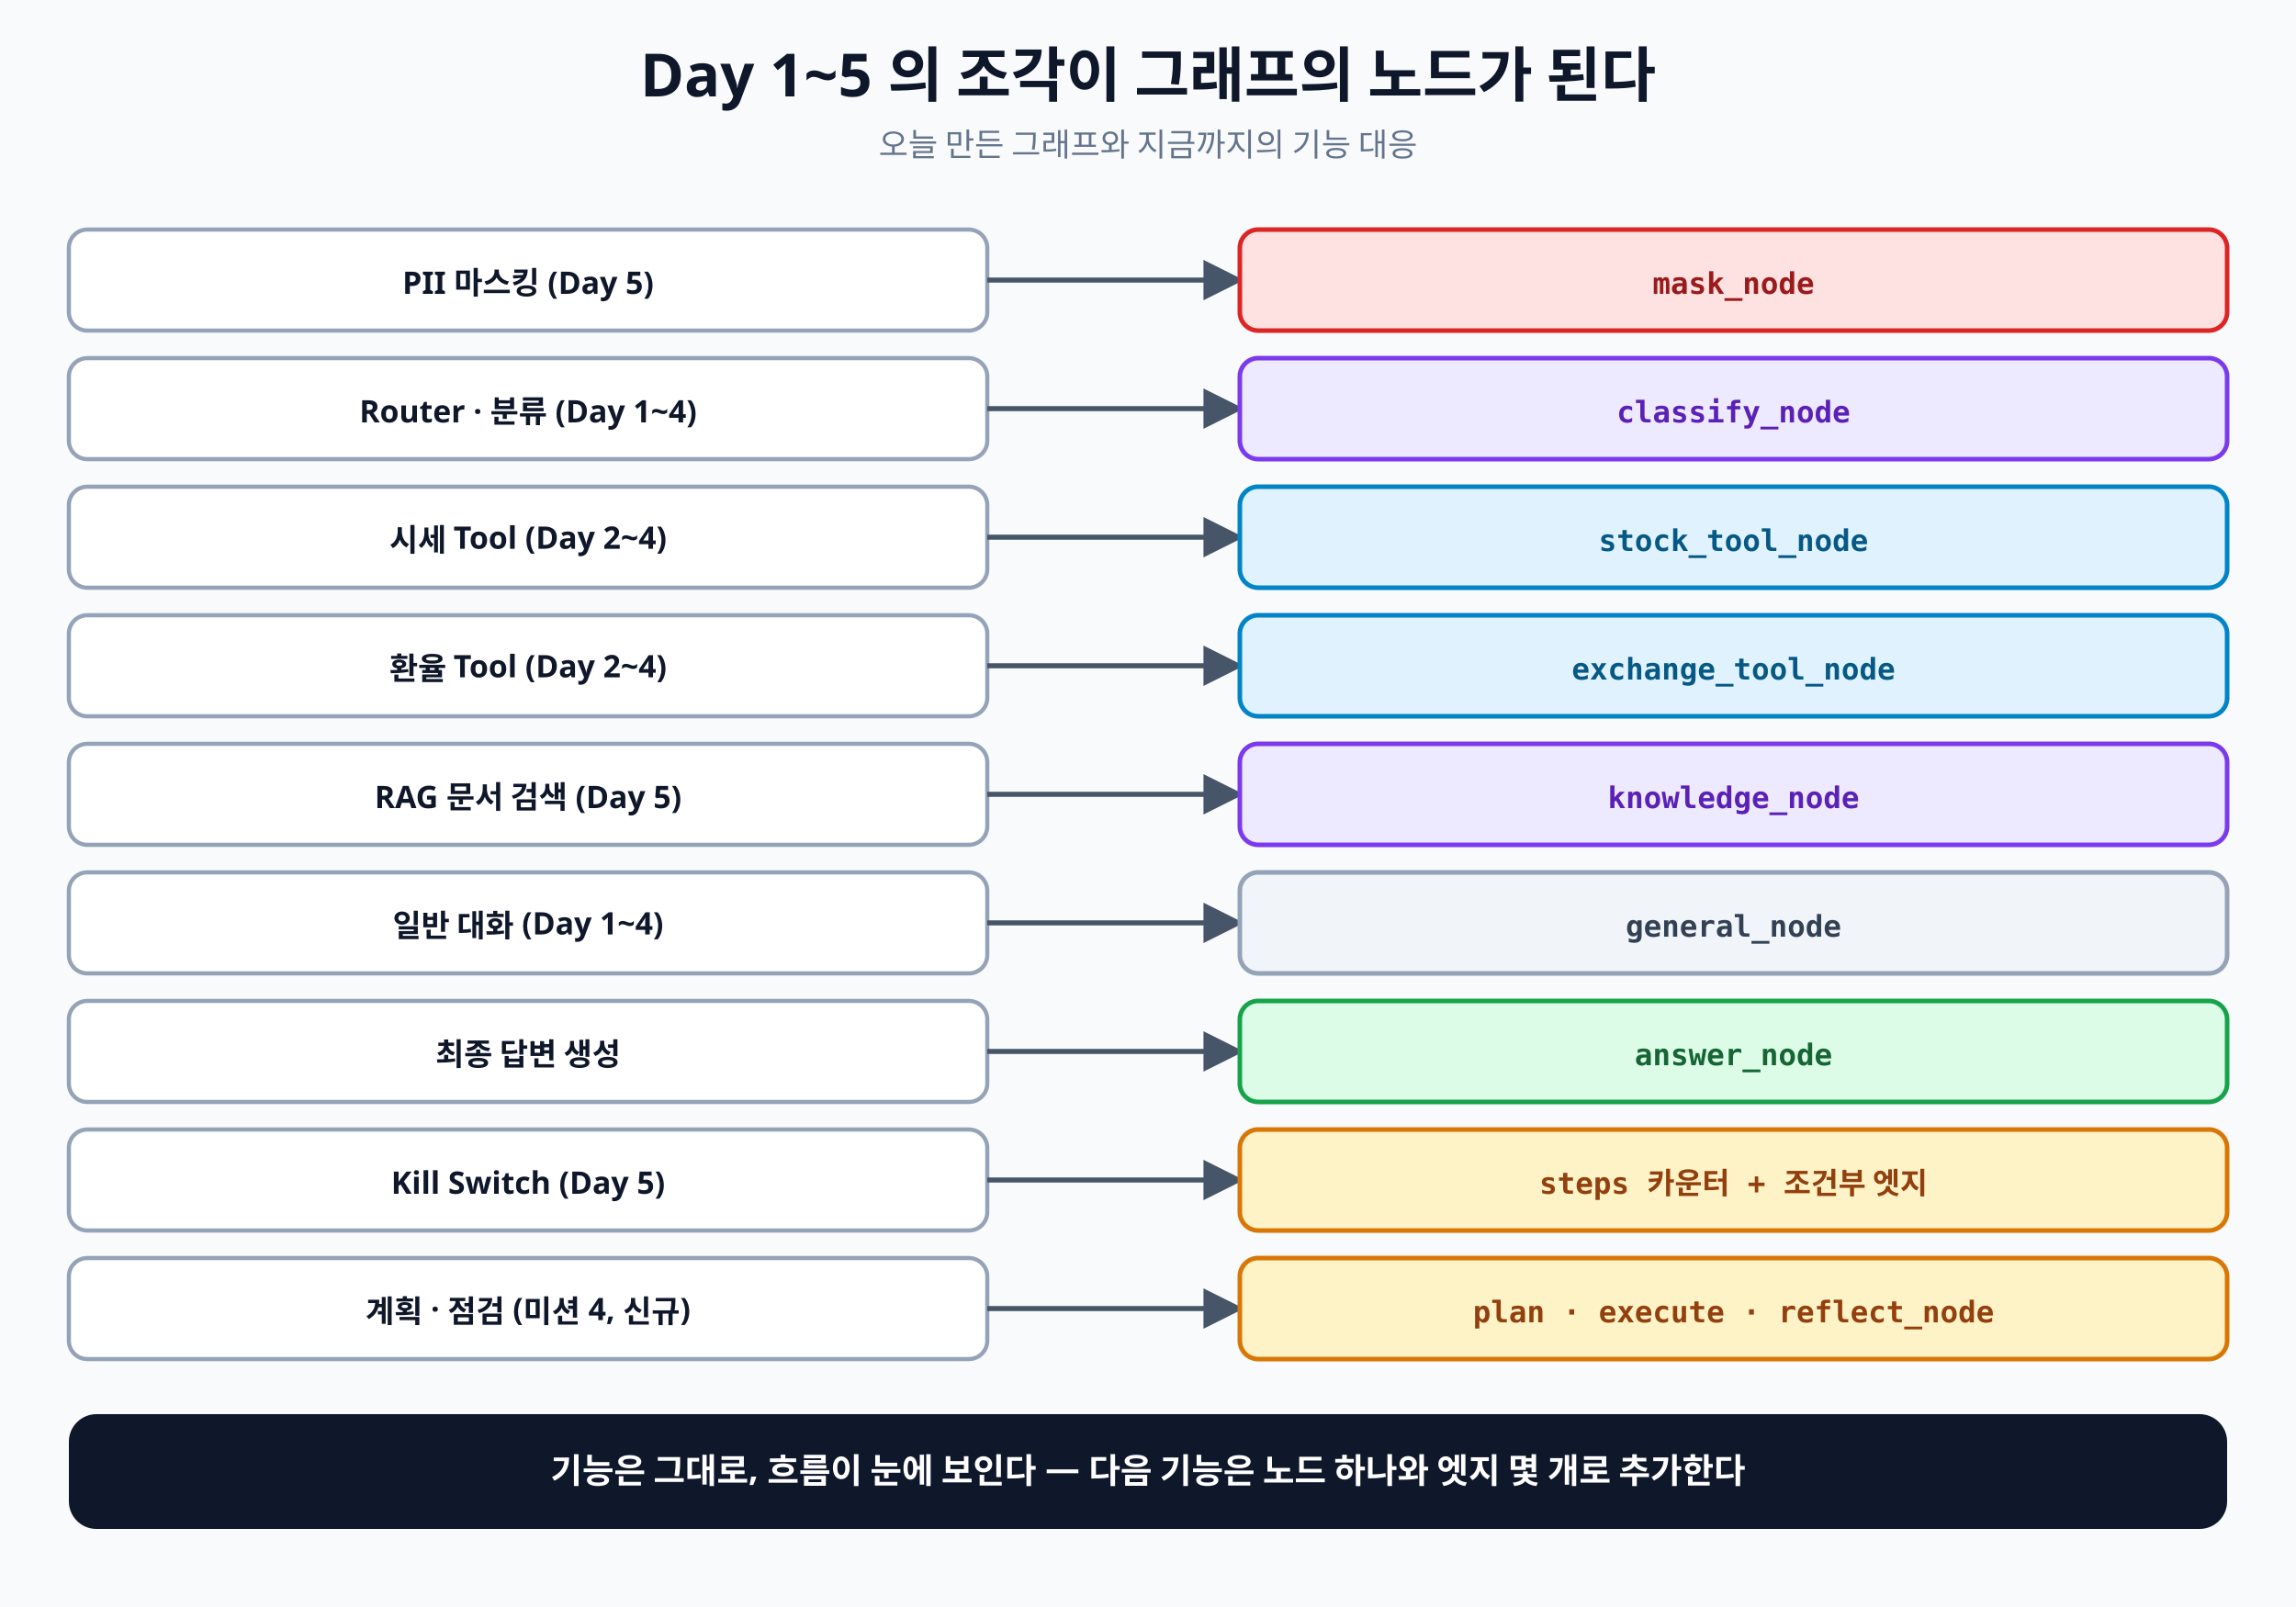
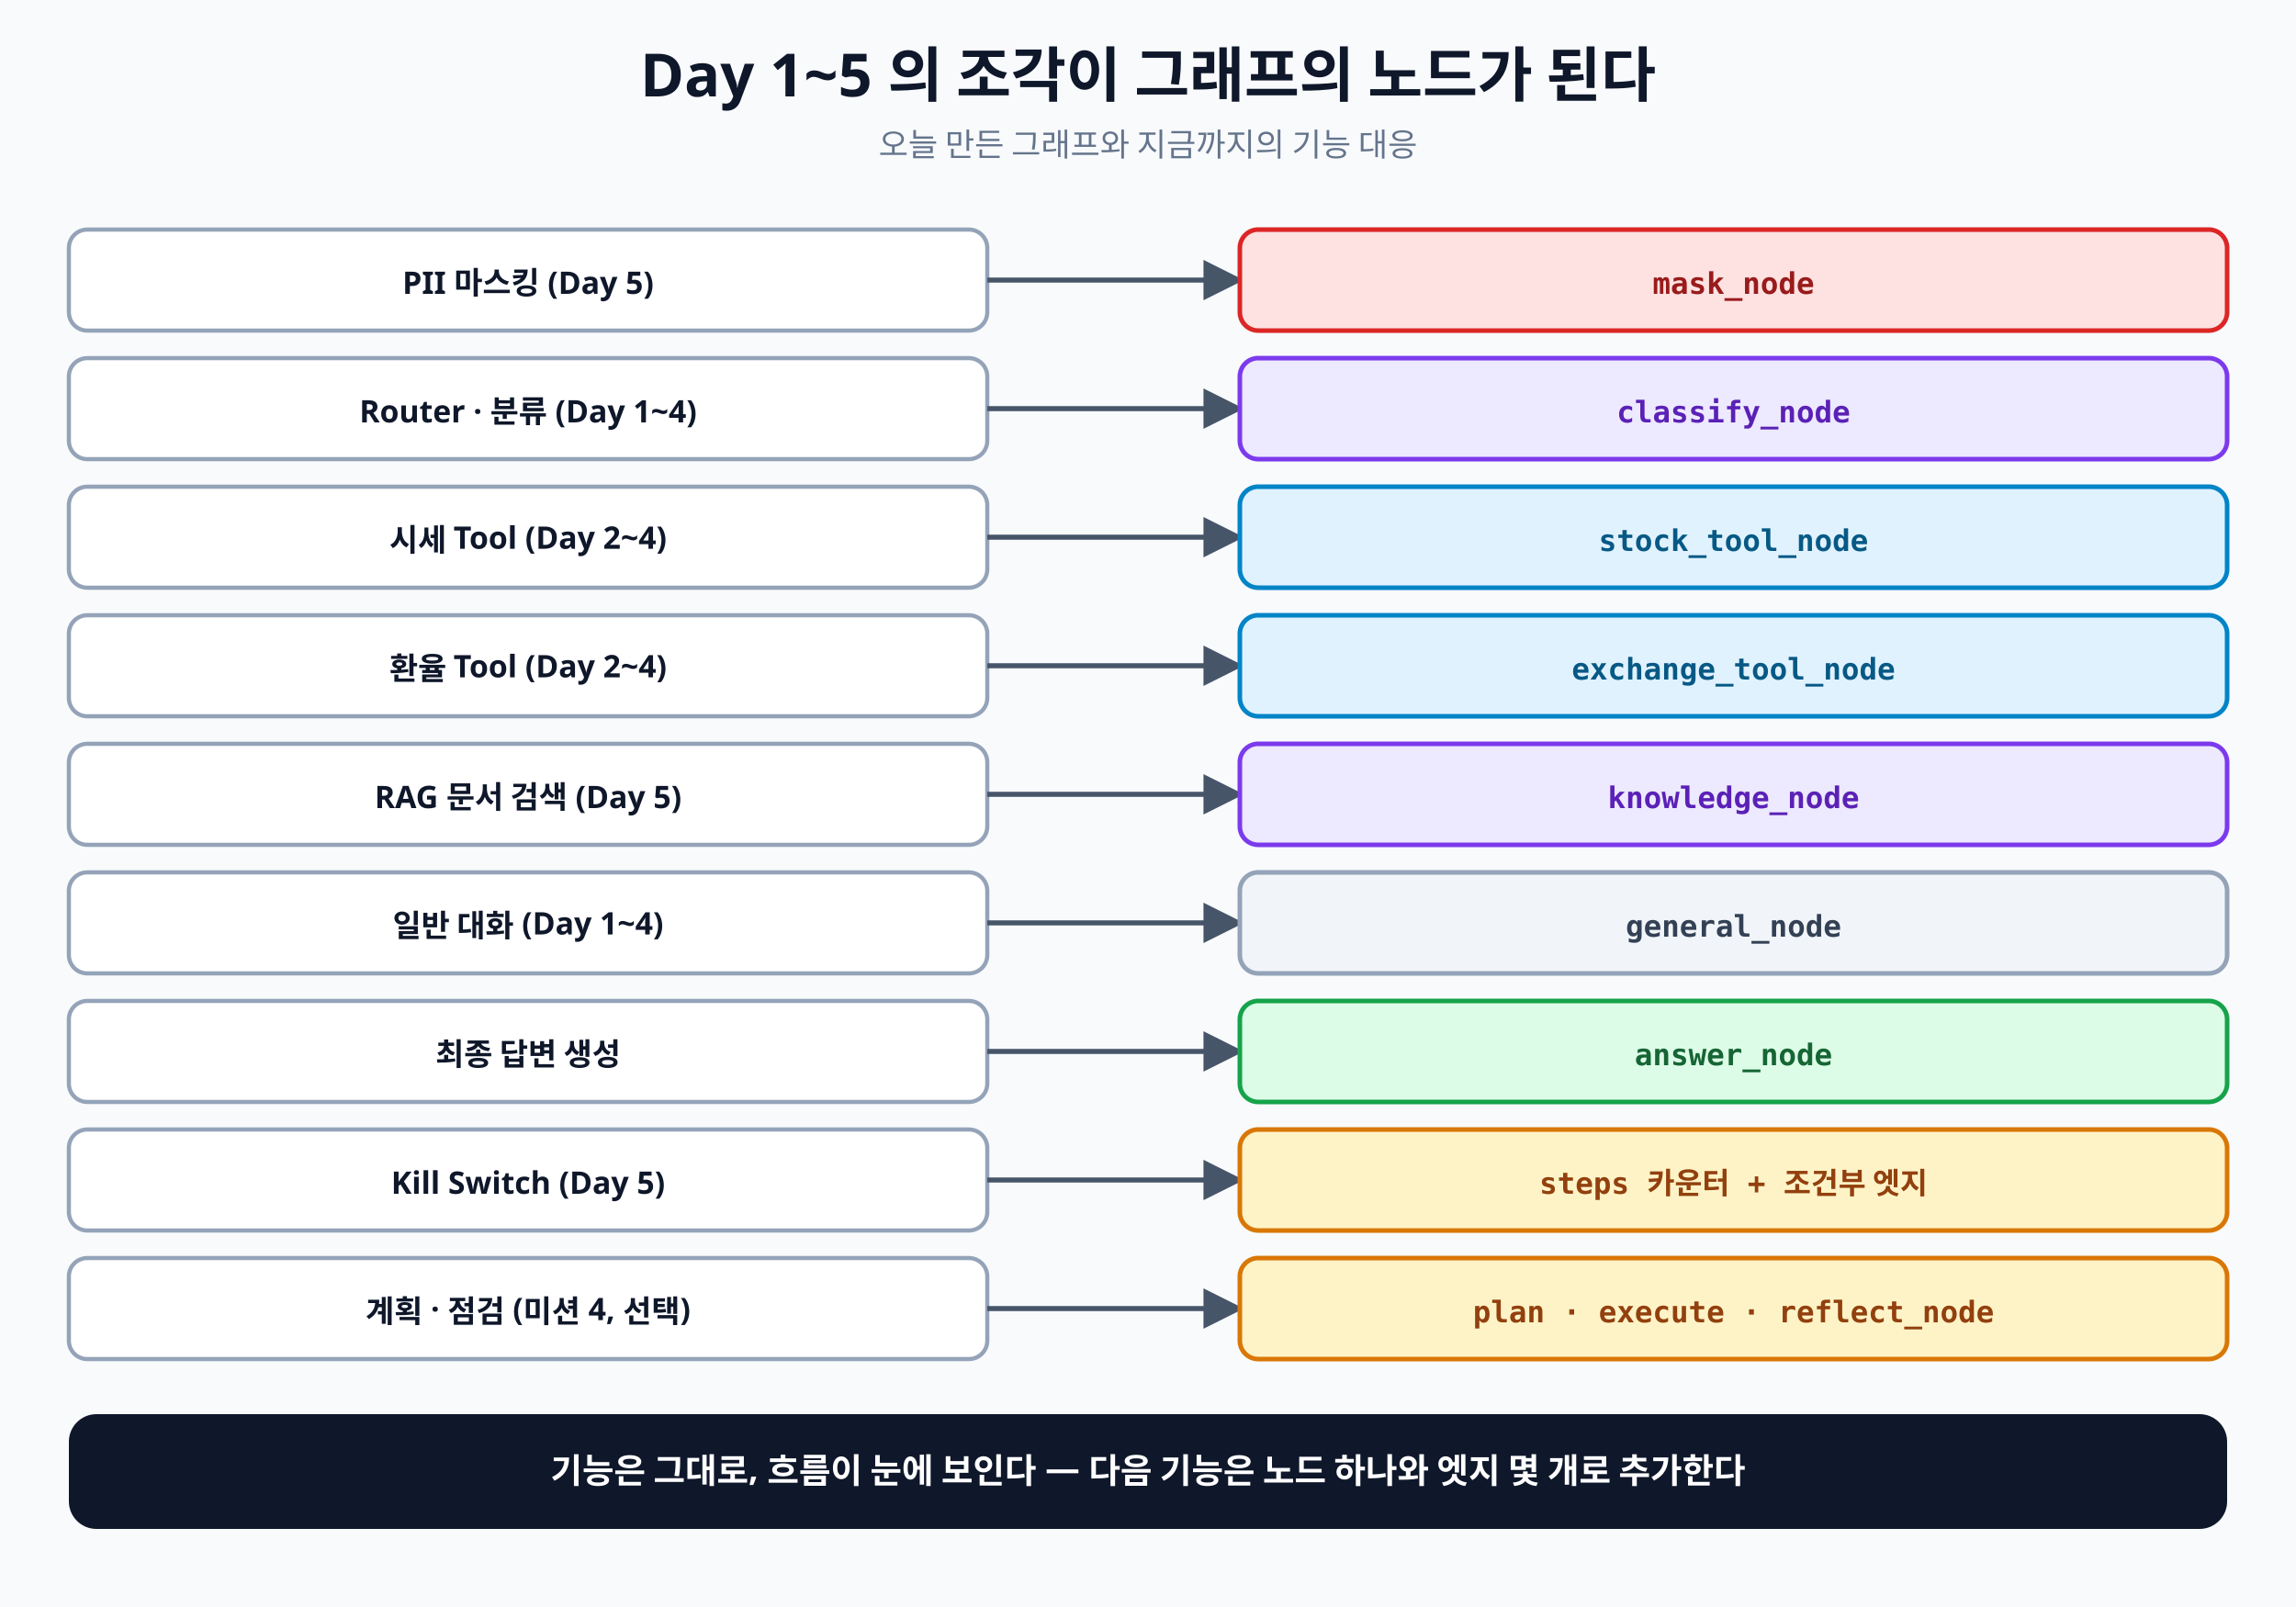
<svg xmlns="http://www.w3.org/2000/svg" width="1000" height="700" viewBox="0 0 1000 700" font-family="'Malgun Gothic','NanumGothic','Nanum Gothic','Noto Sans KR',sans-serif">
  <defs>
    <marker id="a" viewBox="0 0 10 10" refX="9" refY="5" markerWidth="8" markerHeight="8" orient="auto-start-reverse">
      <path d="M0,0 L10,5 L0,10 z" fill="#475569" />
    </marker>
    <marker id="g" viewBox="0 0 10 10" refX="9" refY="5" markerWidth="8" markerHeight="8" orient="auto-start-reverse">
      <path d="M0,0 L10,5 L0,10 z" fill="#16a34a" />
    </marker>
    <marker id="r" viewBox="0 0 10 10" refX="9" refY="5" markerWidth="8" markerHeight="8" orient="auto-start-reverse">
      <path d="M0,0 L10,5 L0,10 z" fill="#dc2626" />
    </marker>
    <marker id="o" viewBox="0 0 10 10" refX="9" refY="5" markerWidth="8" markerHeight="8" orient="auto-start-reverse">
      <path d="M0,0 L10,5 L0,10 z" fill="#d97706" />
    </marker>
    <marker id="p" viewBox="0 0 10 10" refX="9" refY="5" markerWidth="8" markerHeight="8" orient="auto-start-reverse">
      <path d="M0,0 L10,5 L0,10 z" fill="#7c3aed" />
    </marker>
    <marker id="b" viewBox="0 0 10 10" refX="9" refY="5" markerWidth="8" markerHeight="8" orient="auto-start-reverse">
      <path d="M0,0 L10,5 L0,10 z" fill="#0284c7" />
    </marker>
  </defs>
  <rect width="1000" height="700" fill="#f8fafc" />
  <text x="500" y="42" text-anchor="middle" font-size="26" font-weight="bold" fill="#0f172a">Day 1~5 의 조각이 그래프의 노드가 된다</text>
  <text x="500" y="68" text-anchor="middle" font-size="14" fill="#64748b">오늘 만든 그래프와 지금까지의 기능 대응</text>
  <rect x="30" y="100" width="400" height="44" rx="8" fill="#ffffff" stroke="#94a3b8" stroke-width="1.8" />
  <text x="230" y="128" text-anchor="middle" font-size="13.5" fill="#0f172a" font-weight="bold">PII 마스킹  (Day 5)</text>
  <line x1="430" y1="122" x2="540" y2="122" stroke="#475569" stroke-width="2.2" marker-end="url(#a)" />
  <rect x="540" y="100" width="430" height="44" rx="8" fill="#fee2e2" stroke="#dc2626" stroke-width="2" />
  <text x="755" y="128" text-anchor="middle" font-size="13" fill="#991b1b" font-weight="bold" font-family="Consolas,'DejaVu Sans Mono','NanumGothicCoding',monospace">mask_node</text>
  <rect x="30" y="156" width="400" height="44" rx="8" fill="#ffffff" stroke="#94a3b8" stroke-width="1.8" />
  <text x="230" y="184" text-anchor="middle" font-size="13.5" fill="#0f172a" font-weight="bold">Router · 분류  (Day 1~4)</text>
  <line x1="430" y1="178" x2="540" y2="178" stroke="#475569" stroke-width="2.2" marker-end="url(#a)" />
  <rect x="540" y="156" width="430" height="44" rx="8" fill="#ede9fe" stroke="#7c3aed" stroke-width="2" />
  <text x="755" y="184" text-anchor="middle" font-size="13" fill="#5b21b6" font-weight="bold" font-family="Consolas,'DejaVu Sans Mono','NanumGothicCoding',monospace">classify_node</text>
  <rect x="30" y="212" width="400" height="44" rx="8" fill="#ffffff" stroke="#94a3b8" stroke-width="1.8" />
  <text x="230" y="240" text-anchor="middle" font-size="13.5" fill="#0f172a" font-weight="bold">시세 Tool  (Day 2~4)</text>
  <line x1="430" y1="234" x2="540" y2="234" stroke="#475569" stroke-width="2.2" marker-end="url(#a)" />
  <rect x="540" y="212" width="430" height="44" rx="8" fill="#e0f2fe" stroke="#0284c7" stroke-width="2" />
  <text x="755" y="240" text-anchor="middle" font-size="13" fill="#075985" font-weight="bold" font-family="Consolas,'DejaVu Sans Mono','NanumGothicCoding',monospace">stock_tool_node</text>
  <rect x="30" y="268" width="400" height="44" rx="8" fill="#ffffff" stroke="#94a3b8" stroke-width="1.8" />
  <text x="230" y="296" text-anchor="middle" font-size="13.5" fill="#0f172a" font-weight="bold">환율 Tool  (Day 2~4)</text>
  <line x1="430" y1="290" x2="540" y2="290" stroke="#475569" stroke-width="2.2" marker-end="url(#a)" />
  <rect x="540" y="268" width="430" height="44" rx="8" fill="#e0f2fe" stroke="#0284c7" stroke-width="2" />
  <text x="755" y="296" text-anchor="middle" font-size="13" fill="#075985" font-weight="bold" font-family="Consolas,'DejaVu Sans Mono','NanumGothicCoding',monospace">exchange_tool_node</text>
  <rect x="30" y="324" width="400" height="44" rx="8" fill="#ffffff" stroke="#94a3b8" stroke-width="1.8" />
  <text x="230" y="352" text-anchor="middle" font-size="13.5" fill="#0f172a" font-weight="bold">RAG 문서 검색  (Day 5)</text>
  <line x1="430" y1="346" x2="540" y2="346" stroke="#475569" stroke-width="2.2" marker-end="url(#a)" />
  <rect x="540" y="324" width="430" height="44" rx="8" fill="#ede9fe" stroke="#7c3aed" stroke-width="2" />
  <text x="755" y="352" text-anchor="middle" font-size="13" fill="#5b21b6" font-weight="bold" font-family="Consolas,'DejaVu Sans Mono','NanumGothicCoding',monospace">knowledge_node</text>
  <rect x="30" y="380" width="400" height="44" rx="8" fill="#ffffff" stroke="#94a3b8" stroke-width="1.8" />
  <text x="230" y="408" text-anchor="middle" font-size="13.5" fill="#0f172a" font-weight="bold">일반 대화  (Day 1~4)</text>
  <line x1="430" y1="402" x2="540" y2="402" stroke="#475569" stroke-width="2.2" marker-end="url(#a)" />
  <rect x="540" y="380" width="430" height="44" rx="8" fill="#f1f5f9" stroke="#94a3b8" stroke-width="2" />
  <text x="755" y="408" text-anchor="middle" font-size="13" fill="#334155" font-weight="bold" font-family="Consolas,'DejaVu Sans Mono','NanumGothicCoding',monospace">general_node</text>
  <rect x="30" y="436" width="400" height="44" rx="8" fill="#ffffff" stroke="#94a3b8" stroke-width="1.8" />
  <text x="230" y="464" text-anchor="middle" font-size="13.5" fill="#0f172a" font-weight="bold">최종 답변 생성</text>
  <line x1="430" y1="458" x2="540" y2="458" stroke="#475569" stroke-width="2.2" marker-end="url(#a)" />
  <rect x="540" y="436" width="430" height="44" rx="8" fill="#dcfce7" stroke="#16a34a" stroke-width="2" />
  <text x="755" y="464" text-anchor="middle" font-size="13" fill="#166534" font-weight="bold" font-family="Consolas,'DejaVu Sans Mono','NanumGothicCoding',monospace">answer_node</text>
  <rect x="30" y="492" width="400" height="44" rx="8" fill="#ffffff" stroke="#94a3b8" stroke-width="1.8" />
  <text x="230" y="520" text-anchor="middle" font-size="13.5" fill="#0f172a" font-weight="bold">Kill Switch  (Day 5)</text>
  <line x1="430" y1="514" x2="540" y2="514" stroke="#475569" stroke-width="2.2" marker-end="url(#a)" />
  <rect x="540" y="492" width="430" height="44" rx="8" fill="#fef3c7" stroke="#d97706" stroke-width="2" />
  <text x="755" y="520" text-anchor="middle" font-size="13" fill="#92400e" font-weight="bold" font-family="Consolas,'DejaVu Sans Mono','NanumGothicCoding',monospace">steps 카운터 + 조건부 엣지</text>
  <rect x="30" y="548" width="400" height="44" rx="8" fill="#ffffff" stroke="#94a3b8" stroke-width="1.8" />
-   <text x="230" y="576" text-anchor="middle" font-size="13.5" fill="#0f172a" font-weight="bold">계획 · 점검  (미션 4, 신규)</text>
+   <text x="230" y="576" text-anchor="middle" font-size="13.5" fill="#0f172a" font-weight="bold">계획 · 점검  (미션 4, 선택)</text>
  <line x1="430" y1="570" x2="540" y2="570" stroke="#475569" stroke-width="2.2" marker-end="url(#a)" />
  <rect x="540" y="548" width="430" height="44" rx="8" fill="#fef3c7" stroke="#d97706" stroke-width="2" />
  <text x="755" y="576" text-anchor="middle" font-size="13" fill="#92400e" font-weight="bold" font-family="Consolas,'DejaVu Sans Mono','NanumGothicCoding',monospace">plan · execute · reflect_node</text>
  <rect x="30" y="616" width="940" height="50" rx="12" fill="#0f172a" />
  <text x="500.0" y="646.0" text-anchor="middle" font-size="15" fill="#ffffff" font-weight="bold">기능은 그대로, 흐름이 눈에 보인다 — 다음 기능은 노드 하나와 엣지 몇 개로 추가한다</text>
</svg>
